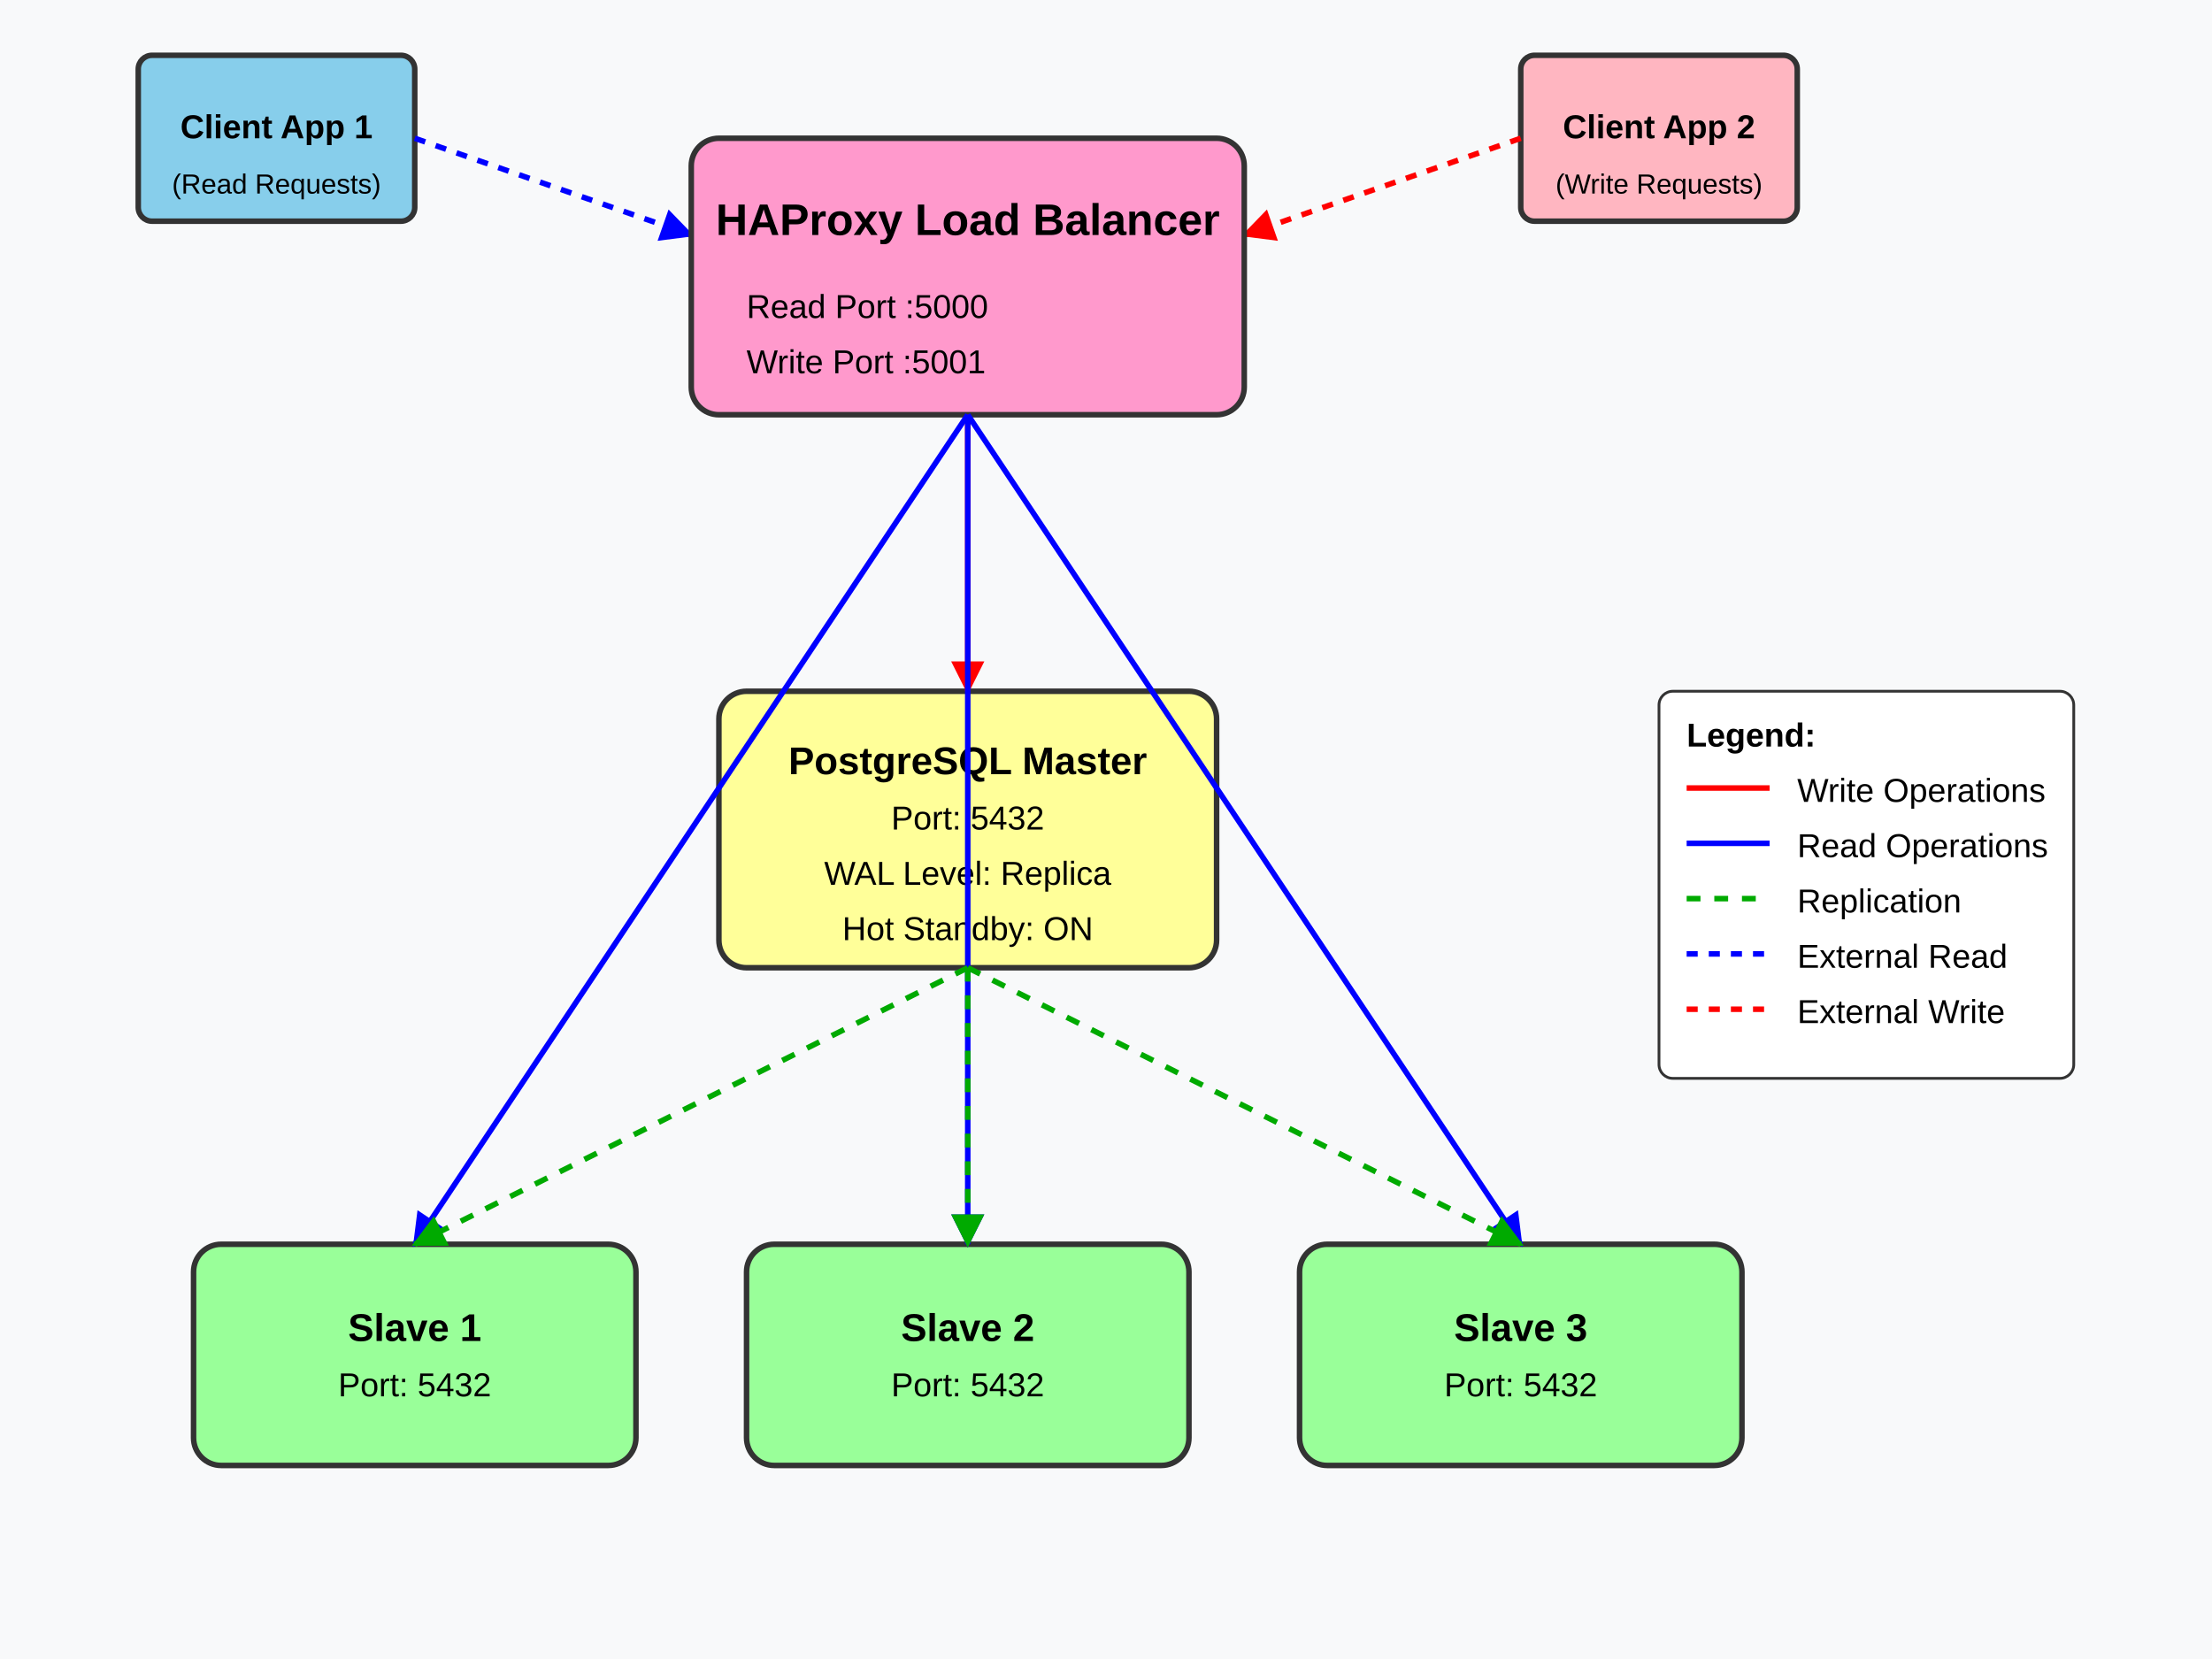
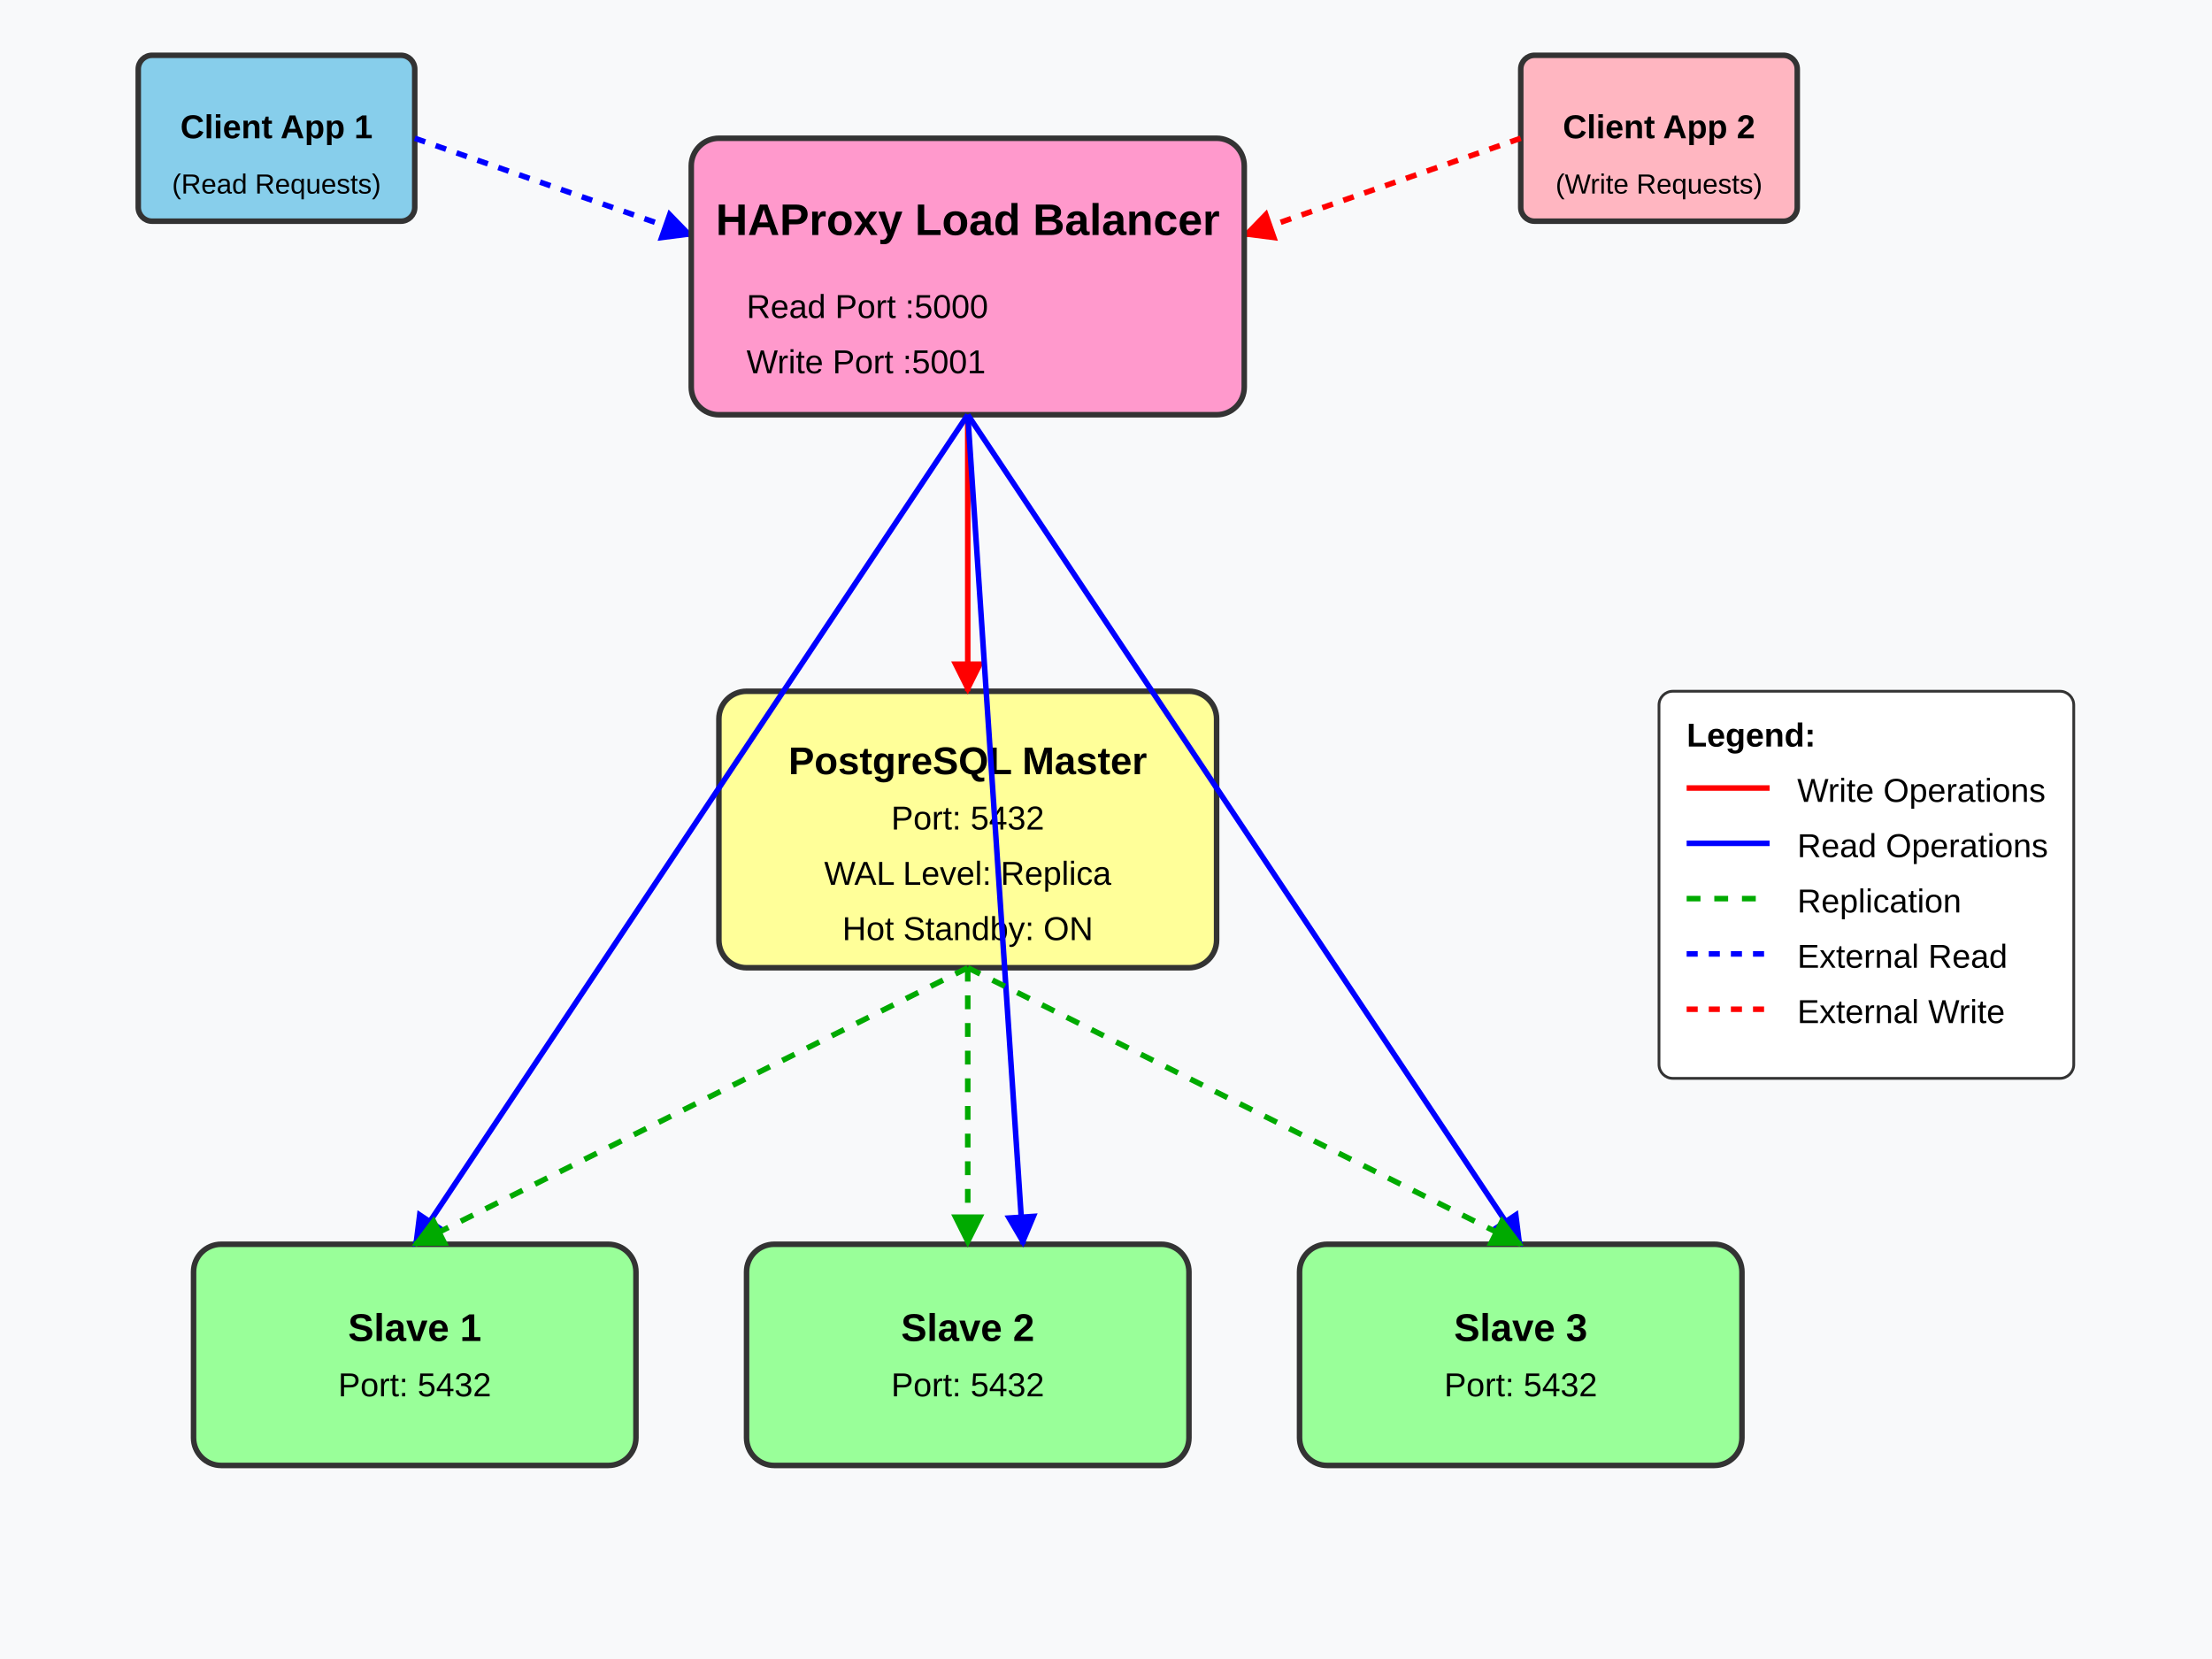
<svg xmlns="http://www.w3.org/2000/svg" width="800" height="600">
  <rect width="800" height="600" fill="#f8f9fa" />
  <g transform="translate(100,50)">
    <rect x="-50" y="-30" width="100" height="60" rx="5" fill="#87CEEB" stroke="#333" stroke-width="2" />
    <text x="0" y="0" text-anchor="middle" font-family="Arial" font-size="12" font-weight="bold">Client App 1</text>
    <text x="0" y="20" text-anchor="middle" font-family="Arial" font-size="10">(Read Requests)</text>
  </g>
  <g transform="translate(600,50)">
    <rect x="-50" y="-30" width="100" height="60" rx="5" fill="#FFB6C1" stroke="#333" stroke-width="2" />
    <text x="0" y="0" text-anchor="middle" font-family="Arial" font-size="12" font-weight="bold">Client App 2</text>
    <text x="0" y="20" text-anchor="middle" font-family="Arial" font-size="10">(Write Requests)</text>
  </g>
  <path d="M150,50 L250,85" stroke="#0000ff" stroke-width="2" stroke-dasharray="4,4" marker-end="url(#arrowRead)" />
  <path d="M550,50 L450,85" stroke="#ff0000" stroke-width="2" stroke-dasharray="4,4" marker-end="url(#arrowWrite)" />
  <g transform="translate(350,50)">
    <rect x="-100" y="0" width="200" height="100" rx="10" fill="#ff99cc" stroke="#333" stroke-width="2" />
    <text x="0" y="35" text-anchor="middle" font-family="Arial" font-size="16" font-weight="bold">HAProxy Load Balancer</text>
    <text x="-80" y="65" font-family="Arial" font-size="12">Read Port :5000</text>
    <text x="-80" y="85" font-family="Arial" font-size="12">Write Port :5001</text>
  </g>
  <g transform="translate(350,250)">
    <rect x="-90" y="0" width="180" height="100" rx="10" fill="#ffff99" stroke="#333" stroke-width="2" />
    <text x="0" y="30" text-anchor="middle" font-family="Arial" font-size="14" font-weight="bold">PostgreSQL Master</text>
    <text x="0" y="50" text-anchor="middle" font-family="Arial" font-size="12">Port: 5432</text>
    <text x="0" y="70" text-anchor="middle" font-family="Arial" font-size="12">WAL Level: Replica</text>
    <text x="0" y="90" text-anchor="middle" font-family="Arial" font-size="12">Hot Standby: ON</text>
  </g>
  <g transform="translate(150,450)">
    <rect x="-80" y="0" width="160" height="80" rx="10" fill="#99ff99" stroke="#333" stroke-width="2" />
    <text x="0" y="35" text-anchor="middle" font-family="Arial" font-size="14" font-weight="bold">Slave 1</text>
    <text x="0" y="55" text-anchor="middle" font-family="Arial" font-size="12">Port: 5432</text>
  </g>
  <g transform="translate(350,450)">
    <rect x="-80" y="0" width="160" height="80" rx="10" fill="#99ff99" stroke="#333" stroke-width="2" />
    <text x="0" y="35" text-anchor="middle" font-family="Arial" font-size="14" font-weight="bold">Slave 2</text>
    <text x="0" y="55" text-anchor="middle" font-family="Arial" font-size="12">Port: 5432</text>
  </g>
  <g transform="translate(550,450)">
    <rect x="-80" y="0" width="160" height="80" rx="10" fill="#99ff99" stroke="#333" stroke-width="2" />
    <text x="0" y="35" text-anchor="middle" font-family="Arial" font-size="14" font-weight="bold">Slave 3</text>
    <text x="0" y="55" text-anchor="middle" font-family="Arial" font-size="12">Port: 5432</text>
  </g>
  <path d="M350,150 L350,250" stroke="#ff0000" stroke-width="2" marker-end="url(#arrowWrite)" />
  <path d="M350,150 L150,450" stroke="#0000ff" stroke-width="2" marker-end="url(#arrowRead)" />
-   <path d="M350,150 L350,450" stroke="#0000ff" stroke-width="2" marker-end="url(#arrowRead)" />
+   <path d="M350,150 L370,450" stroke="#0000ff" stroke-width="2" marker-end="url(#arrowRead)" />
  <path d="M350,150 L550,450" stroke="#0000ff" stroke-width="2" marker-end="url(#arrowRead)" />
  <path d="M350,350 L150,450" stroke="#00aa00" stroke-width="2" stroke-dasharray="5,5" marker-end="url(#arrowRep)" />
  <path d="M350,350 L350,450" stroke="#00aa00" stroke-width="2" stroke-dasharray="5,5" marker-end="url(#arrowRep)" />
  <path d="M350,350 L550,450" stroke="#00aa00" stroke-width="2" stroke-dasharray="5,5" marker-end="url(#arrowRep)" />
  <defs>
    <marker id="arrowWrite" viewBox="0 0 10 10" refX="9" refY="5" markerWidth="6" markerHeight="6" orient="auto">
      <path d="M 0 0 L 10 5 L 0 10 z" fill="#ff0000" />
    </marker>
    <marker id="arrowRead" viewBox="0 0 10 10" refX="9" refY="5" markerWidth="6" markerHeight="6" orient="auto">
      <path d="M 0 0 L 10 5 L 0 10 z" fill="#0000ff" />
    </marker>
    <marker id="arrowRep" viewBox="0 0 10 10" refX="9" refY="5" markerWidth="6" markerHeight="6" orient="auto">
      <path d="M 0 0 L 10 5 L 0 10 z" fill="#00aa00" />
    </marker>
  </defs>
  <g transform="translate(600,250)">
    <rect x="0" y="0" width="150" height="140" rx="5" fill="white" stroke="#333" />
    <text x="10" y="20" font-family="Arial" font-size="12" font-weight="bold">Legend:</text>
    <line x1="10" y1="35" x2="40" y2="35" stroke="#ff0000" stroke-width="2" />
    <text x="50" y="40" font-family="Arial" font-size="12">Write Operations</text>
    <line x1="10" y1="55" x2="40" y2="55" stroke="#0000ff" stroke-width="2" />
    <text x="50" y="60" font-family="Arial" font-size="12">Read Operations</text>
    <line x1="10" y1="75" x2="40" y2="75" stroke="#00aa00" stroke-width="2" stroke-dasharray="5,5" />
    <text x="50" y="80" font-family="Arial" font-size="12">Replication</text>
    <line x1="10" y1="95" x2="40" y2="95" stroke="#0000ff" stroke-width="2" stroke-dasharray="4,4" />
    <text x="50" y="100" font-family="Arial" font-size="12">External Read</text>
    <line x1="10" y1="115" x2="40" y2="115" stroke="#ff0000" stroke-width="2" stroke-dasharray="4,4" />
    <text x="50" y="120" font-family="Arial" font-size="12">External Write</text>
  </g>
</svg>
